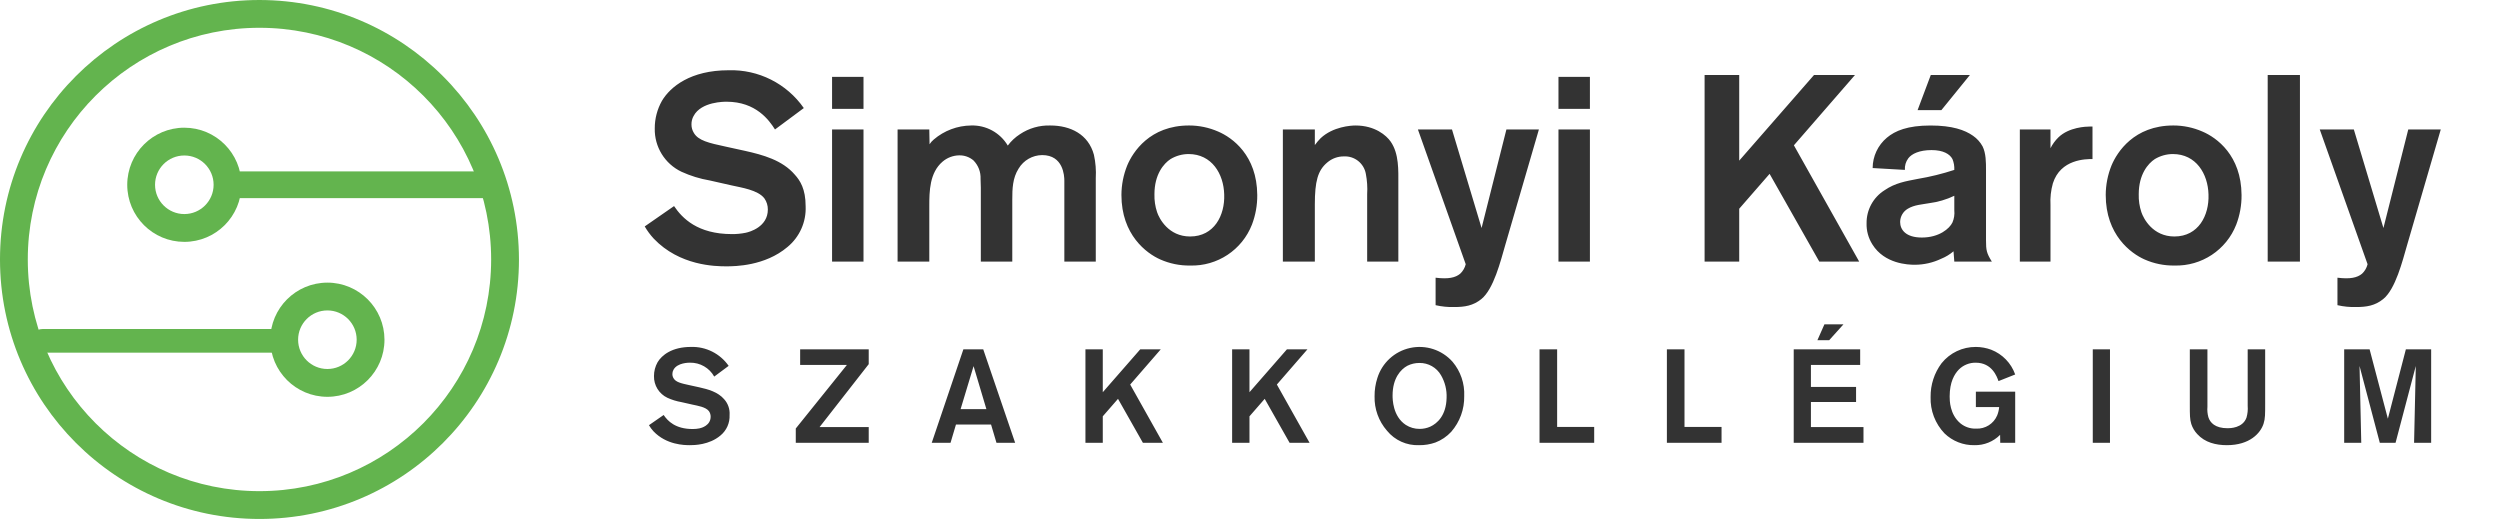
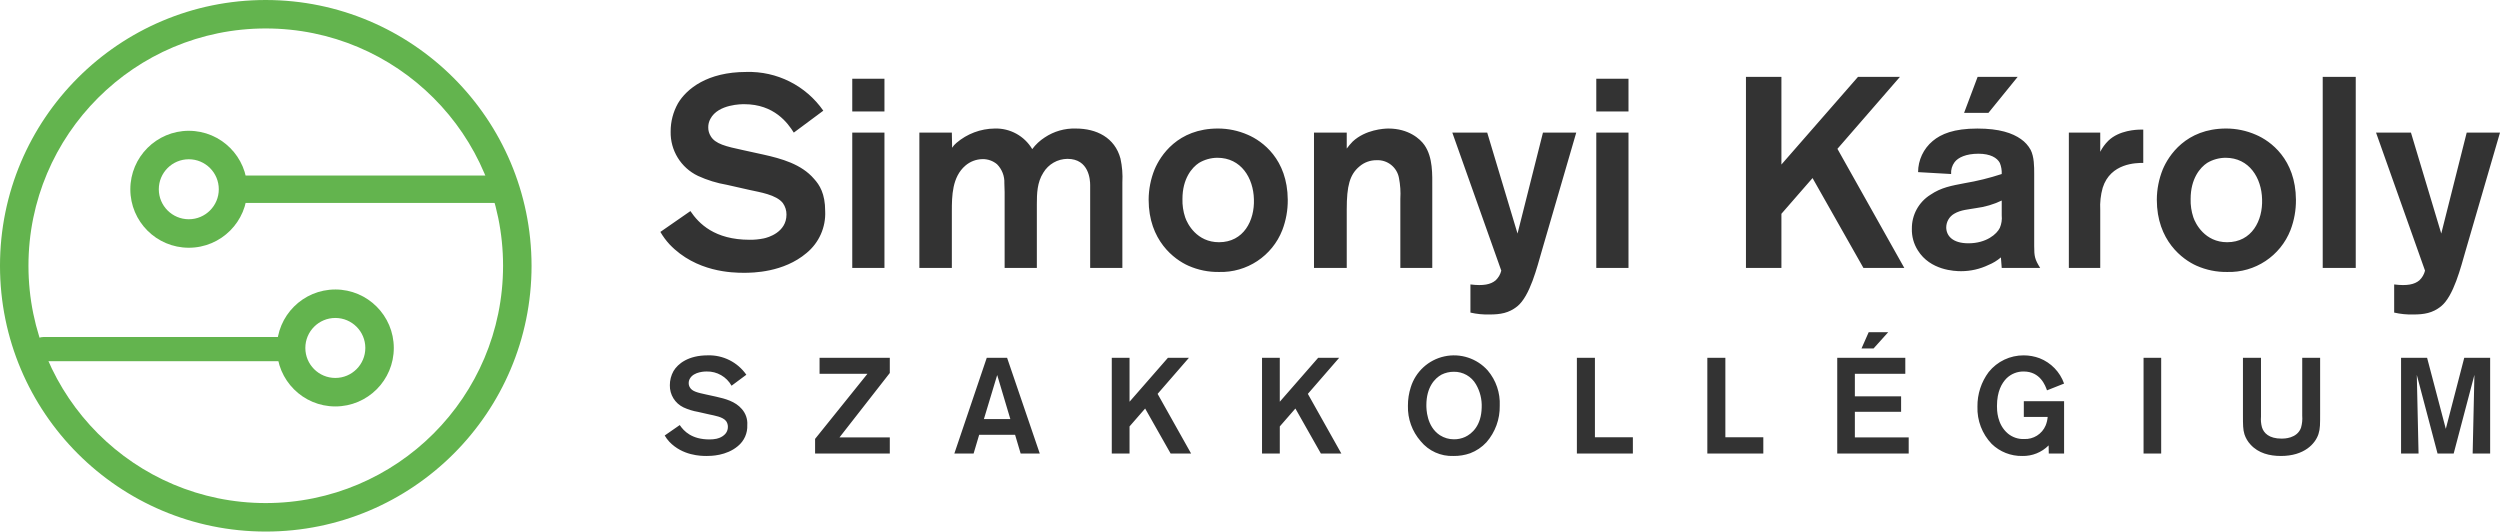
- <svg xmlns="http://www.w3.org/2000/svg" viewBox="0 0 728.72 151.271">
+ <svg xmlns="http://www.w3.org/2000/svg" viewBox="0 0 711.457 151.271">
  <path d="M229.522 72.011c-6.547 5.546-15.328 5.623-17.793 5.623-3.235 0-13.634-.154-21.182-8.088A20.088 20.088 0 0 1 187.928 66l8.55-5.931c2.388 3.543 6.855 8.165 16.869 8.165a18.88 18.88 0 0 0 4-.385c1.155-.231 6.47-1.7 6.47-6.778a5.538 5.538 0 0 0-1-3.236c-1.849-2.465-6.779-3.158-9.474-3.774l-6.467-1.461a33.126 33.126 0 0 1-8.242-2.542 13.649 13.649 0 0 1-7.779-12.633 16.254 16.254 0 0 1 2.08-8.011c2.464-4.159 8.4-8.935 19.41-8.935A25.768 25.768 0 0 1 234.3 31.5l-8.4 6.239c-1.694-2.695-5.546-8.088-14.1-8.088-.539 0-7.394-.076-9.628 4.16a4.867 4.867 0 0 0-.616 2.465 4.578 4.578 0 0 0 .693 2.465c1.309 2.233 4.313 2.927 9.32 4.005l5.623 1.233c5.161 1.155 10.861 2.7 14.481 6.932 1.54 1.7 3.158 4.159 3.158 9.166a14.538 14.538 0 0 1-5.309 11.934zm13.016-40.285v-9.32h9.162v9.32zm0 44.522V37.734h9.162v38.514zm67.705 0V52.677c0-1.463-.308-7.471-6.47-7.471a8.086 8.086 0 0 0-6.856 3.928c-1.771 2.773-1.848 5.931-1.848 9.012v18.1H285.9V54.68c0-.847-.077-1.694-.077-2.542a7.207 7.207 0 0 0-2.08-5.391 6.231 6.231 0 0 0-4.16-1.464 7.65 7.65 0 0 0-4.852 1.848c-3.775 3.236-3.852 8.627-3.852 12.941v16.176h-9.243V37.734h9.243l.077 4.314a5.905 5.905 0 0 1 1.233-1.386 17.024 17.024 0 0 1 10.861-4.083 11.983 11.983 0 0 1 10.706 5.854 13.652 13.652 0 0 1 3.543-3.312 15.083 15.083 0 0 1 8.859-2.542c5.854 0 11.091 2.542 12.709 8.55a25.162 25.162 0 0 1 .539 6.778v24.341zm54.687-10.784A18.764 18.764 0 0 1 346.906 77.4a20.706 20.706 0 0 1-8.7-1.772c-4-1.771-11.323-7.163-11.323-18.794a23.235 23.235 0 0 1 1.695-8.627c1.617-3.851 6.547-11.631 18.024-11.631a21.123 21.123 0 0 1 8.473 1.772c4.159 1.771 11.323 6.932 11.4 18.486a23.557 23.557 0 0 1-1.545 8.63zM346.444 44.9a10.321 10.321 0 0 0-5.238 1.463c-2 1.31-4.7 4.468-4.7 10.245a15.162 15.162 0 0 0 .771 5.237c.616 1.849 3.312 7.087 9.628 7.087 7.01 0 10.167-6.162 9.936-12.247-.153-6.01-3.619-11.785-10.397-11.785zm52.067 31.348V56.606a23.539 23.539 0 0 0-.385-5.931 6.169 6.169 0 0 0-6.394-5.084 7.325 7.325 0 0 0-4.852 1.772c-2.773 2.31-3.62 5.546-3.62 12.17v16.715h-9.321V37.734h9.321v4.545a17.78 17.78 0 0 1 1.694-2c3.62-3.389 8.859-3.7 10.168-3.7 5.7 0 9.012 2.927 10.244 4.7 2.465 3.543 2.234 8.4 2.234 12.324v22.645zm40.283-4.93c-1.387 4.775-3.389 12.94-7.009 15.867-2.389 1.926-4.853 2.311-7.857 2.311a21.556 21.556 0 0 1-5.469-.54v-8.01c3.7.463 5.777 0 7.164-1.156a5.614 5.614 0 0 0 1.617-2.772L413.3 37.734h9.935l8.627 28.731 7.238-28.731h9.473zm15.481-39.592v-9.32h9.166v9.32zm0 44.522V37.734h9.166v38.514zm76.025 0l-14.483-25.573-8.857 10.167v15.406h-10.091V21.867h10.091v24.957l21.8-24.957h11.94l-17.8 20.489 19.03 33.892zm39.356 0l-.23-3a12.963 12.963 0 0 1-3.544 2.156 17.974 17.974 0 0 1-7.779 1.771c-1.849 0-8.782-.23-12.325-5.93a10.9 10.9 0 0 1-1.694-6.162 11.217 11.217 0 0 1 5.237-9.628c3.159-2.158 6.162-2.62 9.706-3.313a72.212 72.212 0 0 0 10.629-2.619 7.4 7.4 0 0 0-.539-3.158c-.77-1.463-2.695-2.618-6.085-2.618-3.543 0-5.777 1.078-6.778 2.387a5.022 5.022 0 0 0-1 3.389l-9.4-.539a11.6 11.6 0 0 1 4.16-8.858c2.387-2 6.007-3.543 12.71-3.543 6.315 0 10.012 1.309 12.4 3a8.97 8.97 0 0 1 2.773 3.081c1 2 1 4.7 1 6.855v20.489c0 2.927.155 3.775 1.7 6.24zm0-19.18a24.015 24.015 0 0 1-7.317 2.157c-2.079.385-4.314.462-6.239 1.617a4.533 4.533 0 0 0-2.234 3.852c0 2.31 1.7 4.544 6.317 4.544 5.083 0 8.087-2.618 8.934-4.391a7.14 7.14 0 0 0 .539-3.543zm-3.774-24.957h-6.932l3.85-10.244h11.4zm32.504 21.337a19.428 19.428 0 0 0-.693 6.316v16.484h-8.935V37.734h8.935V43.2A11.932 11.932 0 0 1 600 40.045c3.081-3 8.088-3.158 9.166-3.158h.77v9.474c-1.921 0-9.316 0-11.55 7.087zm53.455 12.016A18.767 18.767 0 0 1 633.816 77.4a20.709 20.709 0 0 1-8.7-1.772c-4-1.771-11.322-7.163-11.322-18.794a23.24 23.24 0 0 1 1.694-8.627c1.618-3.851 6.547-11.631 18.025-11.631a21.119 21.119 0 0 1 8.472 1.772c4.16 1.771 11.324 6.932 11.4 18.486a23.55 23.55 0 0 1-1.544 8.63zM633.355 44.9a10.324 10.324 0 0 0-5.239 1.463c-2 1.31-4.7 4.468-4.7 10.245a15.161 15.161 0 0 0 .77 5.237c.617 1.849 3.312 7.087 9.628 7.087 7.01 0 10.168-6.162 9.937-12.247-.151-6.01-3.618-11.785-10.396-11.785zm27.65 31.348V21.867h9.4v54.381zm40.669-4.93c-1.387 4.775-3.389 12.94-7.01 15.867-2.388 1.926-4.852 2.311-7.856 2.311a21.556 21.556 0 0 1-5.469-.54v-8.01c3.7.463 5.777 0 7.163-1.156a5.61 5.61 0 0 0 1.618-2.772l-13.942-39.284h9.936l8.627 28.731 7.241-28.731h9.474zM210 126.946c-3.28 2.778-7.679 2.816-8.914 2.816-1.621 0-6.83-.077-10.612-4.052a10.04 10.04 0 0 1-1.312-1.775l4.283-2.971c1.2 1.775 3.435 4.09 8.451 4.09a9.5 9.5 0 0 0 2.007-.192c.579-.116 3.241-.85 3.241-3.4a2.771 2.771 0 0 0-.5-1.62c-.926-1.235-3.4-1.582-4.747-1.89l-3.241-.734a16.578 16.578 0 0 1-4.129-1.273 6.838 6.838 0 0 1-3.9-6.329 8.153 8.153 0 0 1 1.042-4.014c1.235-2.083 4.206-4.476 9.725-4.476a12.911 12.911 0 0 1 11 5.518l-4.207 3.126a7.91 7.91 0 0 0-7.062-4.052c-.27 0-3.7-.038-4.823 2.084a2.442 2.442 0 0 0-.309 1.235 2.293 2.293 0 0 0 .348 1.235c.656 1.119 2.16 1.466 4.669 2.007l2.817.617c2.586.579 5.441 1.35 7.255 3.473a6.192 6.192 0 0 1 1.582 4.592 7.284 7.284 0 0 1-2.664 5.985zm21.959 2.122V124.9l14.9-18.523h-13.626v-4.553h19.989v4.322l-14.317 18.33h14.317v4.592zm58.501 0l-1.582-5.325h-10.226l-1.582 5.325h-5.48l9.223-27.244h5.787l9.3 27.244zm-6.675-22.344L280 119.266h7.525zm49.356 22.344l-7.255-12.812-4.438 5.094v7.718h-5.055v-27.244h5.055v12.5l10.921-12.5h5.981l-8.914 10.264 9.532 16.98zm42.759 0l-7.254-12.812-4.438 5.094v7.718h-5.058v-27.244h5.055v12.5l10.92-12.5h5.981l-8.914 10.264 9.532 16.98zm47.115-3.203a12.22 12.22 0 0 1-4.631 3.126 13.727 13.727 0 0 1-4.746.771 11.485 11.485 0 0 1-9.339-4.206 14.668 14.668 0 0 1-3.627-10.072 16.745 16.745 0 0 1 .81-5.286 12.871 12.871 0 0 1 21.918-4.747 14.49 14.49 0 0 1 3.4 10 15.38 15.38 0 0 1-3.785 10.414zm-2.971-16.478a7.13 7.13 0 0 0-6.329-3.589 7.747 7.747 0 0 0-3.473.811c-1.929 1.042-4.322 3.589-4.322 8.682 0 1.042.038 6.059 3.858 8.567a7.339 7.339 0 0 0 4.014 1.158 7.5 7.5 0 0 0 3.126-.656c2.007-.926 4.631-3.241 4.746-8.374a12.076 12.076 0 0 0-1.62-6.599zm28.71 19.681v-27.244h5.133v22.613h10.8v4.631zm37.123 0v-27.244h5.133v22.613h10.8v4.631zm36.969 0v-27.244h19.372v4.553h-14.356v6.406h13.159v4.4h-13.159v7.294h15.321v4.592zm10.342-29.907h-3.434l2.045-4.63h5.556zm49.857 29.907l-.039-2.316a10.216 10.216 0 0 1-7.486 3.01 12.193 12.193 0 0 1-8.721-3.434 14.646 14.646 0 0 1-4.052-10.612 16.076 16.076 0 0 1 3.2-9.841 12.691 12.691 0 0 1 9.994-4.746 13.03 13.03 0 0 1 4.477.811 12.055 12.055 0 0 1 6.984 7.216l-4.862 1.929c-.463-1.312-1.891-5.364-6.637-5.364a6.838 6.838 0 0 0-4.9 1.968c-1.312 1.351-2.7 3.666-2.7 7.873 0 1.118 0 5.209 3.126 7.833a6.829 6.829 0 0 0 4.591 1.544 6.333 6.333 0 0 0 6.136-3.859 8.5 8.5 0 0 0 .579-2.431h-6.792v-4.477h11.461v14.9zm26.974 0v-27.244h5.016v27.244zm49.781-5.557c-.887 2.739-4.013 6.251-10.689 6.251-3.2 0-6.406-.771-8.644-3.241a7.9 7.9 0 0 1-1.736-2.933c-.425-1.389-.425-2.663-.425-5.556v-16.208h5.133v16.748a8.677 8.677 0 0 0 .269 3.009c.5 1.622 1.969 3.242 5.6 3.242.656 0 4.4 0 5.518-3.087a9.625 9.625 0 0 0 .348-3.435v-16.477h5.094v15.706c-.005 3.126.032 4.437-.468 5.981zm43.875 5.557l.5-22.382-5.9 22.382h-4.591l-5.905-22.382.5 22.382H683.3v-27.244h7.409l5.325 20.22 5.248-20.22h7.371v27.244z" fill="#333" />
  <g fill="#63b44e">
    <path d="M75.636 8.1A67.532 67.532 0 1 1 8.1 75.636 67.532 67.532 0 0 1 75.636 8.1m0-8.1a75.636 75.636 0 1 0 75.635 75.636A75.721 75.721 0 0 0 75.636 0z" />
    <path d="M141.283 57.756h-74.83a3.9 3.9 0 1 1 0-7.793h74.83a3.9 3.9 0 1 1 0 7.793zM53.729 45.323a8.536 8.536 0 1 0 8.536 8.536 8.536 8.536 0 0 0-8.536-8.536m0-8.1A16.64 16.64 0 1 1 37.09 53.859a16.659 16.659 0 0 1 16.639-16.64zM82.8 102.8H12.378a3.447 3.447 0 0 1 0-6.894H82.8a3.447 3.447 0 1 1 0 6.894z" />
    <path d="M95.43 90.485a8.536 8.536 0 1 1-8.536 8.536 8.536 8.536 0 0 1 8.536-8.536m0-8.1a16.64 16.64 0 1 0 16.639 16.64A16.658 16.658 0 0 0 95.43 82.381z" />
  </g>
</svg>
